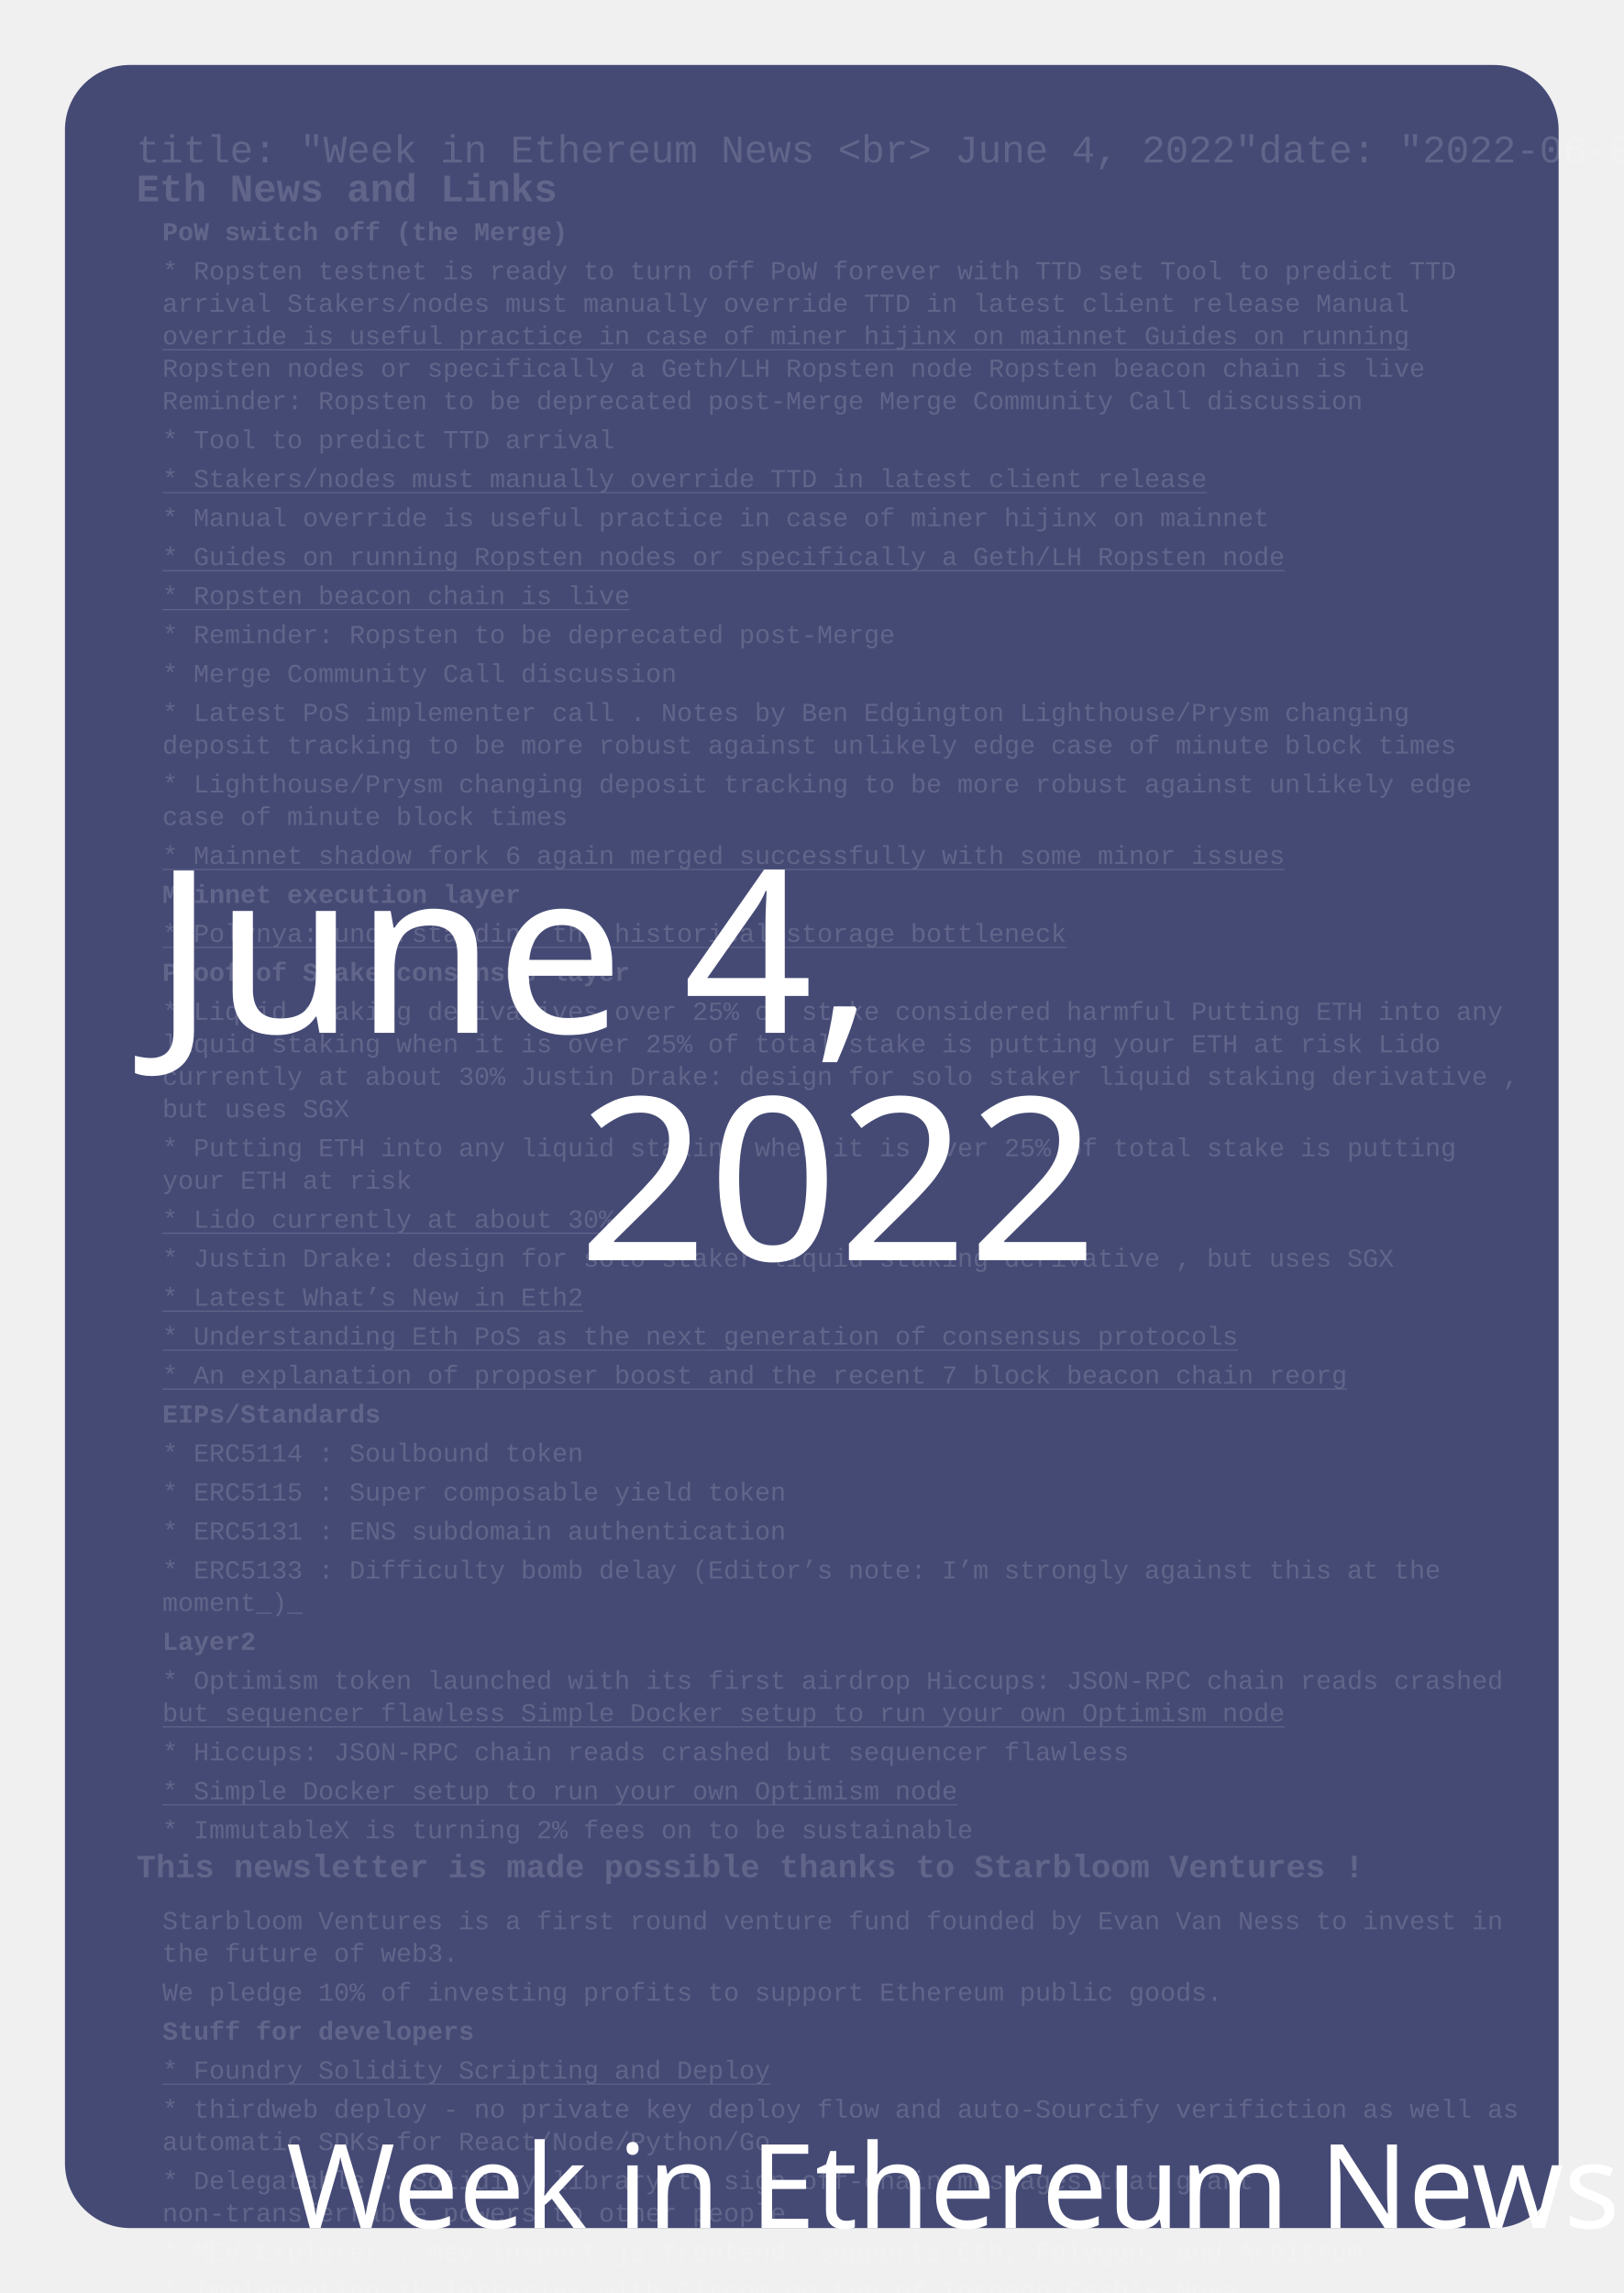
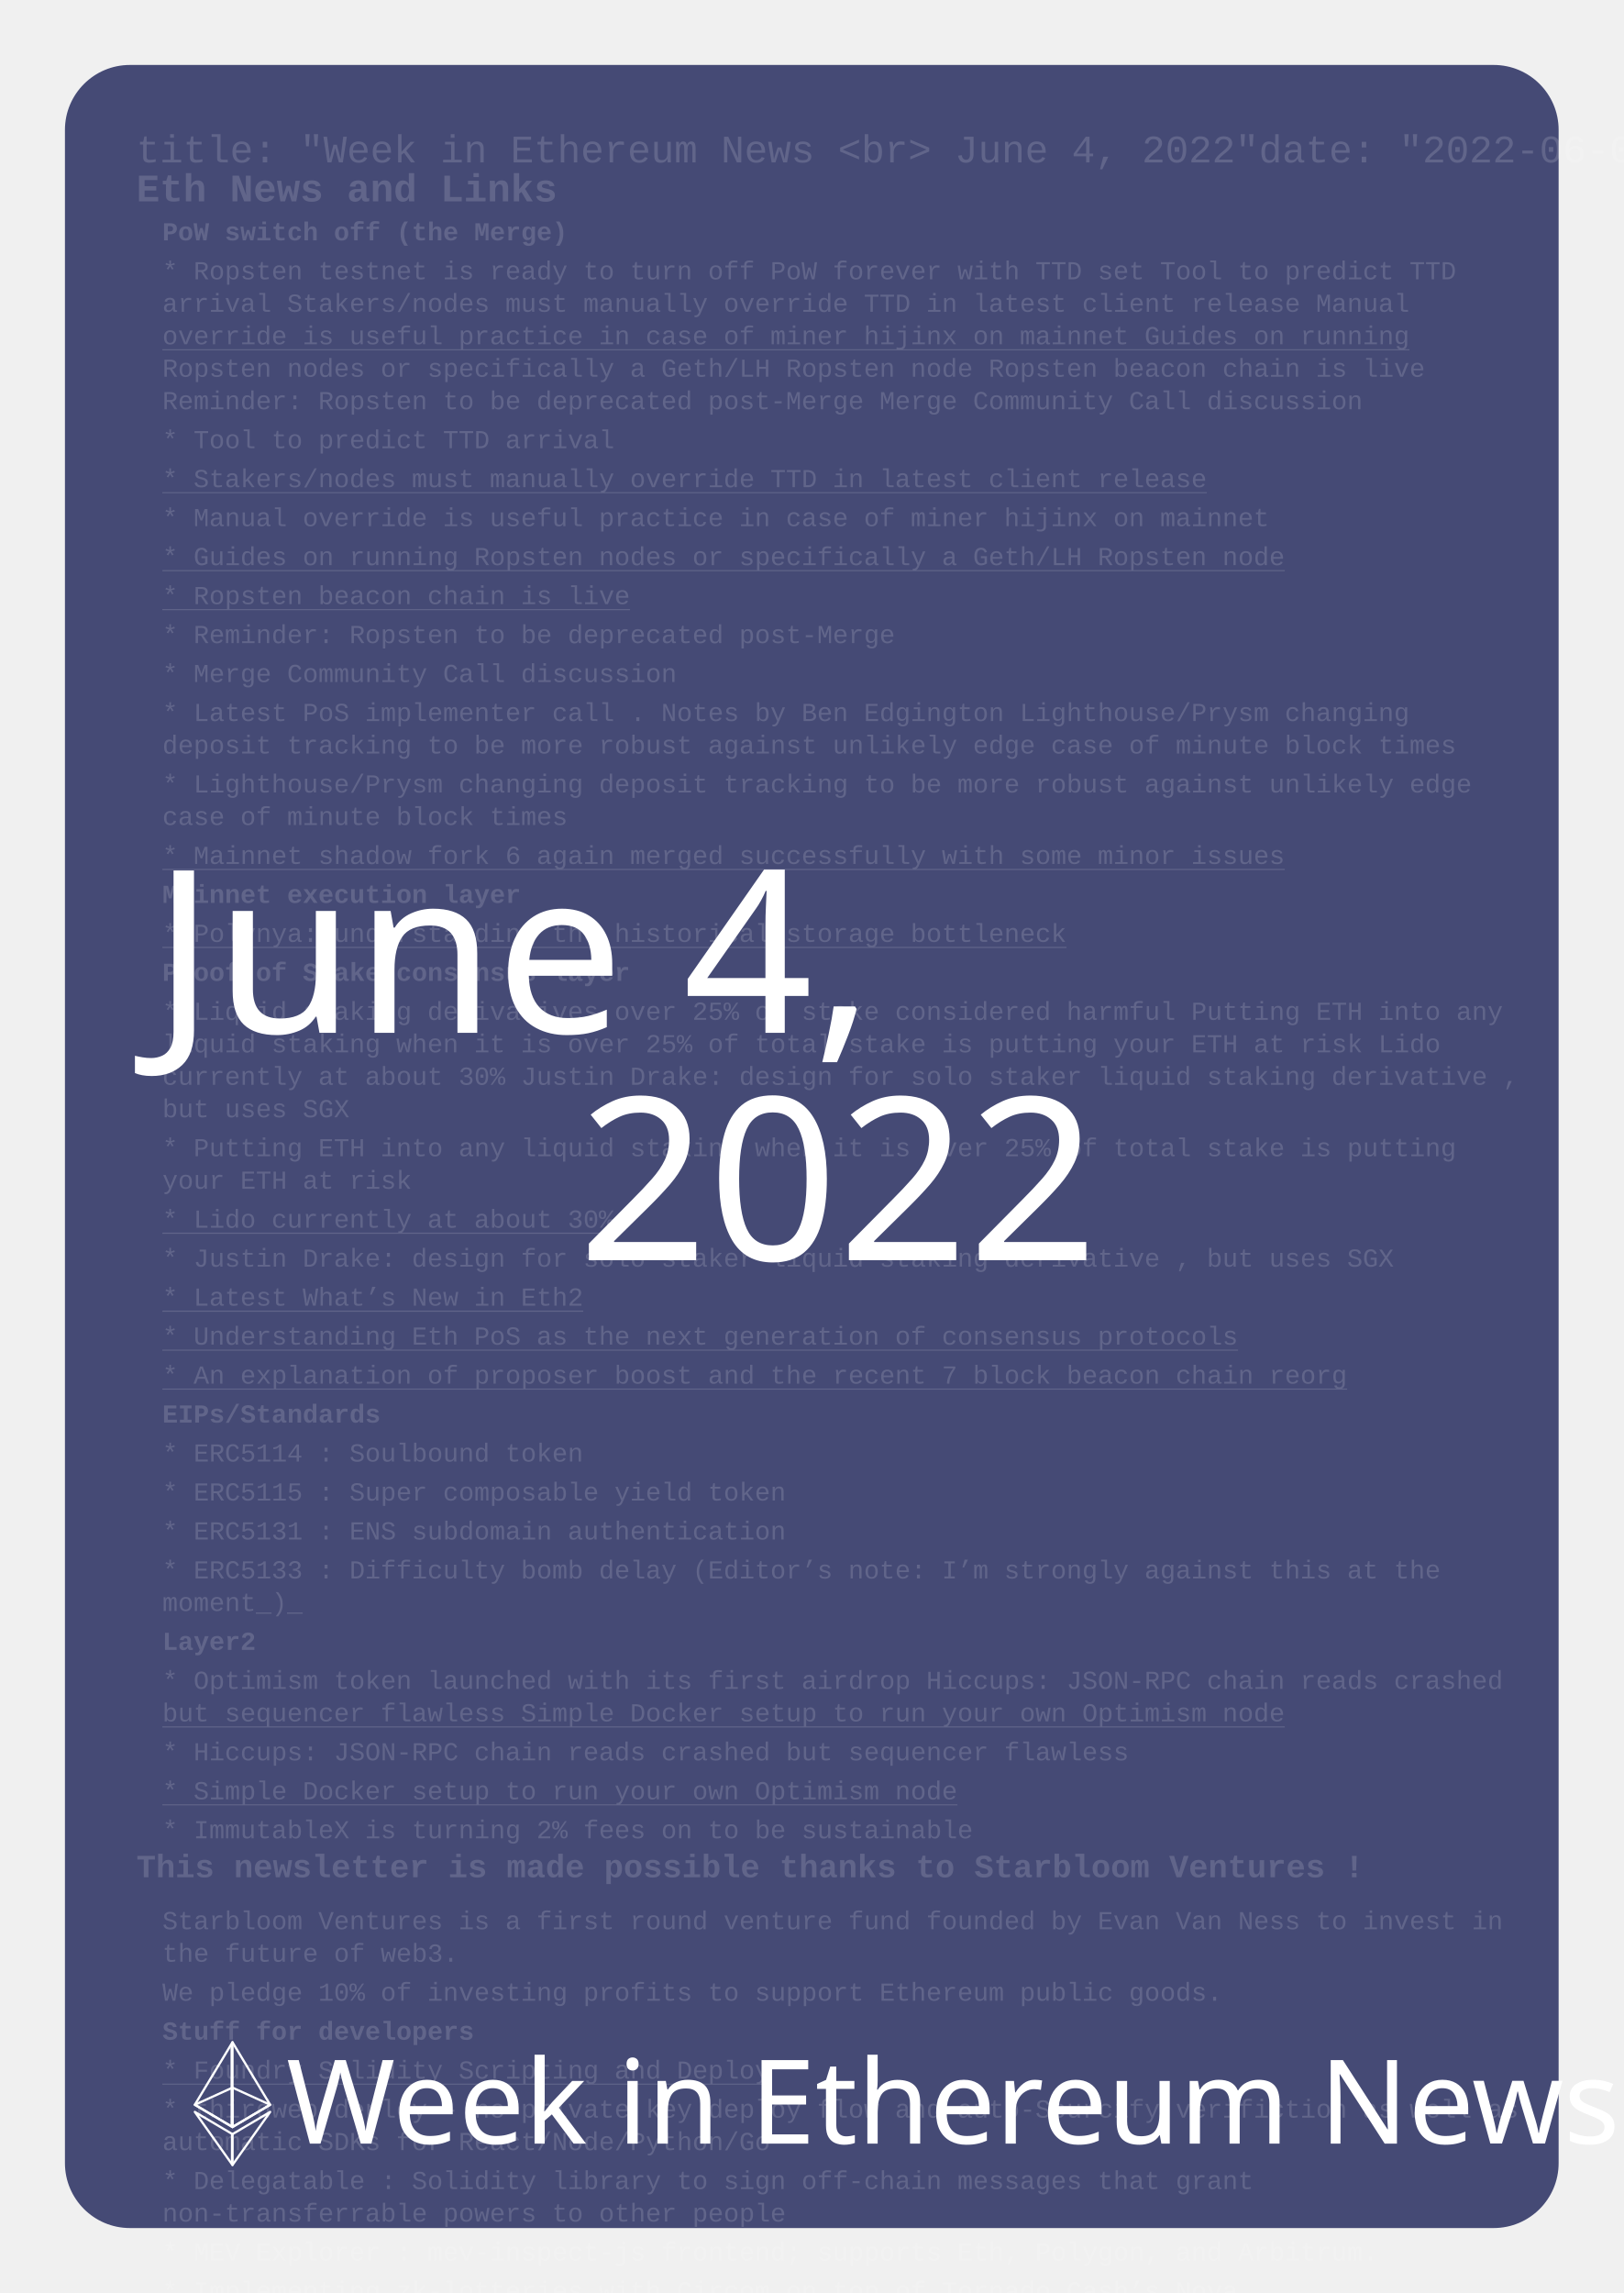
<svg xmlns="http://www.w3.org/2000/svg" id="week-in-ethereum-news" width="500" height="706" fill="none">
  <rect x="20" y="20" width="460" height="666" rx="20" fill="#454A75" />
  <text x="42" y="50" font-size="12px" font-family="Courier New" fill="#ffffff" opacity="0.15" font-weight="normal" text-decoration="none">title: "Week in Ethereum News &lt;br&gt; June 4, 2022"
date: "2022-06-04"</text>
  <text x="42" y="62" font-size="12px" font-family="Courier New" fill="#ffffff" opacity="0.15" font-weight="bold" text-decoration="none">Eth News and Links</text>
  <text x="50" y="74" font-size="8px" font-family="Courier New" fill="#ffffff" opacity="0.15" font-weight="bold" text-decoration="none">PoW switch off (the Merge)</text>
  <text x="50" y="86" font-size="8px" font-family="Courier New" fill="#ffffff" opacity="0.15" font-weight="normal" text-decoration="none">* Ropsten testnet is ready to turn off PoW forever with TTD set Tool to predict TTD</text>
  <text x="50" y="96" font-size="8px" font-family="Courier New" fill="#ffffff" opacity="0.15" font-weight="normal" text-decoration="none">arrival Stakers/nodes must manually override TTD in latest client release Manual</text>
  <text x="50" y="106" font-size="8px" font-family="Courier New" fill="#ffffff" opacity="0.15" font-weight="normal" text-decoration="underline">override is useful practice in case of miner hijinx on mainnet Guides on running</text>
  <text x="50" y="116" font-size="8px" font-family="Courier New" fill="#ffffff" opacity="0.15" font-weight="normal" text-decoration="none">Ropsten nodes or specifically a Geth/LH Ropsten node Ropsten beacon chain is live</text>
  <text x="50" y="126" font-size="8px" font-family="Courier New" fill="#ffffff" opacity="0.15" font-weight="normal" text-decoration="none">Reminder: Ropsten to be deprecated post-Merge Merge Community Call discussion</text>
  <text x="50" y="138" font-size="8px" font-family="Courier New" fill="#ffffff" opacity="0.15" font-weight="normal" text-decoration="none">* Tool to predict TTD arrival</text>
  <text x="50" y="150" font-size="8px" font-family="Courier New" fill="#ffffff" opacity="0.15" font-weight="normal" text-decoration="underline">* Stakers/nodes must manually override TTD in latest client release</text>
  <text x="50" y="162" font-size="8px" font-family="Courier New" fill="#ffffff" opacity="0.15" font-weight="normal" text-decoration="none">* Manual override is useful practice in case of miner hijinx on mainnet</text>
  <text x="50" y="174" font-size="8px" font-family="Courier New" fill="#ffffff" opacity="0.15" font-weight="normal" text-decoration="underline">* Guides on running Ropsten nodes or specifically a Geth/LH Ropsten node</text>
  <text x="50" y="186" font-size="8px" font-family="Courier New" fill="#ffffff" opacity="0.15" font-weight="normal" text-decoration="underline">* Ropsten beacon chain is live</text>
  <text x="50" y="198" font-size="8px" font-family="Courier New" fill="#ffffff" opacity="0.15" font-weight="normal" text-decoration="none">* Reminder: Ropsten to be deprecated post-Merge</text>
  <text x="50" y="210" font-size="8px" font-family="Courier New" fill="#ffffff" opacity="0.15" font-weight="normal" text-decoration="none">* Merge Community Call discussion</text>
  <text x="50" y="222" font-size="8px" font-family="Courier New" fill="#ffffff" opacity="0.15" font-weight="normal" text-decoration="none">* Latest PoS implementer call . Notes by Ben Edgington Lighthouse/Prysm changing</text>
  <text x="50" y="232" font-size="8px" font-family="Courier New" fill="#ffffff" opacity="0.15" font-weight="normal" text-decoration="none">deposit tracking to be more robust against unlikely edge case of minute block times</text>
  <text x="50" y="244" font-size="8px" font-family="Courier New" fill="#ffffff" opacity="0.15" font-weight="normal" text-decoration="none">* Lighthouse/Prysm changing deposit tracking to be more robust against unlikely edge</text>
  <text x="50" y="254" font-size="8px" font-family="Courier New" fill="#ffffff" opacity="0.15" font-weight="normal" text-decoration="none">case of minute block times</text>
  <text x="50" y="266" font-size="8px" font-family="Courier New" fill="#ffffff" opacity="0.15" font-weight="normal" text-decoration="underline">* Mainnet shadow fork 6 again merged successfully with some minor issues</text>
  <text x="50" y="278" font-size="8px" font-family="Courier New" fill="#ffffff" opacity="0.15" font-weight="bold" text-decoration="none">Mainnet execution layer</text>
  <text x="50" y="290" font-size="8px" font-family="Courier New" fill="#ffffff" opacity="0.15" font-weight="normal" text-decoration="underline">* Polynya: understanding the historical storage bottleneck</text>
  <text x="50" y="302" font-size="8px" font-family="Courier New" fill="#ffffff" opacity="0.15" font-weight="bold" text-decoration="none">Proof of Stake consensus layer</text>
  <text x="50" y="314" font-size="8px" font-family="Courier New" fill="#ffffff" opacity="0.15" font-weight="normal" text-decoration="none">* Liquid staking derivatives over 25% of stake considered harmful Putting ETH into any</text>
  <text x="50" y="324" font-size="8px" font-family="Courier New" fill="#ffffff" opacity="0.15" font-weight="normal" text-decoration="none">liquid staking when it is over 25% of total stake is putting your ETH at risk Lido</text>
  <text x="50" y="334" font-size="8px" font-family="Courier New" fill="#ffffff" opacity="0.15" font-weight="normal" text-decoration="none">currently at about 30% Justin Drake: design for solo staker liquid staking derivative ,</text>
  <text x="50" y="344" font-size="8px" font-family="Courier New" fill="#ffffff" opacity="0.15" font-weight="normal" text-decoration="none">but uses SGX</text>
  <text x="50" y="356" font-size="8px" font-family="Courier New" fill="#ffffff" opacity="0.15" font-weight="normal" text-decoration="none">* Putting ETH into any liquid staking when it is over 25% of total stake is putting</text>
  <text x="50" y="366" font-size="8px" font-family="Courier New" fill="#ffffff" opacity="0.15" font-weight="normal" text-decoration="none">your ETH at risk</text>
  <text x="50" y="378" font-size="8px" font-family="Courier New" fill="#ffffff" opacity="0.15" font-weight="normal" text-decoration="underline">* Lido currently at about 30%</text>
  <text x="50" y="390" font-size="8px" font-family="Courier New" fill="#ffffff" opacity="0.15" font-weight="normal" text-decoration="none">* Justin Drake: design for solo staker liquid staking derivative , but uses SGX</text>
  <text x="50" y="402" font-size="8px" font-family="Courier New" fill="#ffffff" opacity="0.15" font-weight="normal" text-decoration="underline">* Latest What’s New in Eth2</text>
  <text x="50" y="414" font-size="8px" font-family="Courier New" fill="#ffffff" opacity="0.15" font-weight="normal" text-decoration="underline">* Understanding Eth PoS as the next generation of consensus protocols</text>
  <text x="50" y="426" font-size="8px" font-family="Courier New" fill="#ffffff" opacity="0.15" font-weight="normal" text-decoration="underline">* An explanation of proposer boost and the recent 7 block beacon chain reorg</text>
  <text x="50" y="438" font-size="8px" font-family="Courier New" fill="#ffffff" opacity="0.15" font-weight="bold" text-decoration="none">EIPs/Standards</text>
  <text x="50" y="450" font-size="8px" font-family="Courier New" fill="#ffffff" opacity="0.15" font-weight="normal" text-decoration="none">* ERC5114 : Soulbound token</text>
  <text x="50" y="462" font-size="8px" font-family="Courier New" fill="#ffffff" opacity="0.15" font-weight="normal" text-decoration="none">* ERC5115 : Super composable yield token</text>
  <text x="50" y="474" font-size="8px" font-family="Courier New" fill="#ffffff" opacity="0.15" font-weight="normal" text-decoration="none">* ERC5131 : ENS subdomain authentication</text>
  <text x="50" y="486" font-size="8px" font-family="Courier New" fill="#ffffff" opacity="0.15" font-weight="normal" text-decoration="none">* ERC5133 : Difficulty bomb delay (Editor’s note: I’m strongly against this at the</text>
  <text x="50" y="496" font-size="8px" font-family="Courier New" fill="#ffffff" opacity="0.15" font-weight="normal" text-decoration="none">moment_)_</text>
  <text x="50" y="508" font-size="8px" font-family="Courier New" fill="#ffffff" opacity="0.15" font-weight="bold" text-decoration="none">Layer2</text>
  <text x="50" y="520" font-size="8px" font-family="Courier New" fill="#ffffff" opacity="0.15" font-weight="normal" text-decoration="none">* Optimism token launched with its first airdrop Hiccups: JSON-RPC chain reads crashed</text>
  <text x="50" y="530" font-size="8px" font-family="Courier New" fill="#ffffff" opacity="0.15" font-weight="normal" text-decoration="underline">but sequencer flawless Simple Docker setup to run your own Optimism node</text>
  <text x="50" y="542" font-size="8px" font-family="Courier New" fill="#ffffff" opacity="0.15" font-weight="normal" text-decoration="none">* Hiccups: JSON-RPC chain reads crashed but sequencer flawless</text>
  <text x="50" y="554" font-size="8px" font-family="Courier New" fill="#ffffff" opacity="0.15" font-weight="normal" text-decoration="underline">* Simple Docker setup to run your own Optimism node</text>
  <text x="50" y="566" font-size="8px" font-family="Courier New" fill="#ffffff" opacity="0.15" font-weight="normal" text-decoration="none">* ImmutableX is turning 2% fees on to be sustainable</text>
  <text x="42" y="578" font-size="10px" font-family="Courier New" fill="#ffffff" opacity="0.15" font-weight="bold" text-decoration="none">This newsletter is made possible thanks to Starbloom Ventures !</text>
  <text x="50" y="594" font-size="8px" font-family="Courier New" fill="#ffffff" opacity="0.15" font-weight="normal" text-decoration="none">Starbloom Ventures is a first round venture fund founded by Evan Van Ness to invest in</text>
  <text x="50" y="604" font-size="8px" font-family="Courier New" fill="#ffffff" opacity="0.15" font-weight="normal" text-decoration="none">the future of web3.</text>
  <text x="50" y="616" font-size="8px" font-family="Courier New" fill="#ffffff" opacity="0.15" font-weight="normal" text-decoration="none">We pledge 10% of investing profits to support Ethereum public goods.</text>
  <text x="50" y="628" font-size="8px" font-family="Courier New" fill="#ffffff" opacity="0.15" font-weight="bold" text-decoration="none">Stuff for developers</text>
  <text x="50" y="640" font-size="8px" font-family="Courier New" fill="#ffffff" opacity="0.15" font-weight="normal" text-decoration="underline">* Foundry Solidity Scripting and Deploy</text>
  <text x="50" y="652" font-size="8px" font-family="Courier New" fill="#ffffff" opacity="0.15" font-weight="normal" text-decoration="none">* thirdweb deploy - no private key deploy flow and auto-Sourcify verifiction as well as</text>
  <text x="50" y="662" font-size="8px" font-family="Courier New" fill="#ffffff" opacity="0.15" font-weight="normal" text-decoration="none">automatic SDKs for React/Node/Python/Go</text>
  <text x="50" y="674" font-size="8px" font-family="Courier New" fill="#ffffff" opacity="0.15" font-weight="normal" text-decoration="none">* Delegatable : Solidity library to sign off-chain messages that grant</text>
  <text x="50" y="684" font-size="8px" font-family="Courier New" fill="#ffffff" opacity="0.15" font-weight="normal" text-decoration="none">non-transferrable powers to other people</text>
  <text x="50" y="696" font-size="8px" font-family="Courier New" fill="#ffffff" opacity="0.15" font-weight="normal" text-decoration="none">* MEV Explorer : mev-inspect-js frontend; supports Eth, Polygon, and Arbitrum.</text>
  <text x="50" y="708" font-size="8px" font-family="Courier New" fill="#ffffff" opacity="0.15" font-weight="normal" text-decoration="none">* Implementing zk-lotteries with Circom on top of Tornado Cash’s Nova</text>
  <text x="50" y="720" font-size="8px" font-family="Courier New" fill="#ffffff" opacity="0.15" font-weight="bold" text-decoration="none">Security</text>
  <text x="50" y="732" font-size="8px" font-family="Courier New" fill="#ffffff" opacity="0.15" font-weight="normal" text-decoration="underline">* Metamask pays $120k bug bounty for iframe clickjacking vuln</text>
  <text x="50" y="744" font-size="8px" font-family="Courier New" fill="#ffffff" opacity="0.15" font-weight="normal" text-decoration="none">* Rocketpool employee’s computer exploited for 15 ETH</text>
  <text x="50" y="756" font-size="8px" font-family="Courier New" fill="#ffffff" opacity="0.15" font-weight="bold" text-decoration="none">Ecosystem</text>
  <text x="50" y="768" font-size="8px" font-family="Courier New" fill="#ffffff" opacity="0.15" font-weight="normal" text-decoration="none">* Skiff offers end-to-end encrypted email using your Eth wallet and ENS</text>
  <text x="50" y="780" font-size="8px" font-family="Courier New" fill="#ffffff" opacity="0.15" font-weight="normal" text-decoration="none">* A tweetstorm version of last week’s Eth roadmap explainer</text>
  <text x="50" y="792" font-size="8px" font-family="Courier New" fill="#ffffff" opacity="0.15" font-weight="normal" text-decoration="none">* Massdrop : a frontend to do a Merkle airdrop</text>
  <text x="50" y="804" font-size="8px" font-family="Courier New" fill="#ffffff" opacity="0.15" font-weight="bold" text-decoration="none">Application layer</text>
  <text x="50" y="816" font-size="8px" font-family="Courier New" fill="#ffffff" opacity="0.15" font-weight="normal" text-decoration="underline">* DeFiSaver live on Arbitrum and Optimism</text>
  <text x="50" y="828" font-size="8px" font-family="Courier New" fill="#ffffff" opacity="0.15" font-weight="normal" text-decoration="none">* Conviction voting using GTC to sort frontend display of Gitcoin grants</text>
  <text x="50" y="840" font-size="8px" font-family="Courier New" fill="#ffffff" opacity="0.15" font-weight="normal" text-decoration="none">* Proof of Integrity - a pilot program in Buenos Aires slums to ensure UBI doesn’t just</text>
  <text x="50" y="850" font-size="8px" font-family="Courier New" fill="#ffffff" opacity="0.15" font-weight="normal" text-decoration="none">go to those who don’t need it</text>
  <text x="50" y="862" font-size="8px" font-family="Courier New" fill="#ffffff" opacity="0.15" font-weight="normal" text-decoration="none">* 1inch integrates Synthetix atomic exchanges for less slippage on big trades</text>
  <text x="50" y="874" font-size="8px" font-family="Courier New" fill="#ffffff" opacity="0.15" font-weight="normal" text-decoration="none">* MobyMask : using web of trust to manage phishing reports</text>
  <text x="50" y="886" font-size="8px" font-family="Courier New" fill="#ffffff" opacity="0.15" font-weight="normal" text-decoration="none">* Rune’s Endgame plan for MakerDAO: a synthetic ETH product and a first metaDAO with</text>
  <text x="50" y="896" font-size="8px" font-family="Courier New" fill="#ffffff" opacity="0.15" font-weight="normal" text-decoration="none">yield farming</text>
  <text x="42" y="908" font-size="12px" font-family="Courier New" fill="#ffffff" opacity="0.15" font-weight="bold" text-decoration="none">Job Listings</text>
  <text x="50" y="920" font-size="8px" font-family="Courier New" fill="#ffffff" opacity="0.15" font-weight="normal" text-decoration="none">* Ethereum Foundation: generalist developer to drive strategic ecosystem inits</text>
  <text x="50" y="932" font-size="8px" font-family="Courier New" fill="#ffffff" opacity="0.15" font-weight="normal" text-decoration="none">* Sourcify: TypeScript/nodejs developer wanted</text>
  <text x="50" y="944" font-size="8px" font-family="Courier New" fill="#ffffff" opacity="0.15" font-weight="normal" text-decoration="none">* People Operations Lead at EF</text>
  <text x="50" y="956" font-size="8px" font-family="Courier New" fill="#ffffff" opacity="0.15" font-weight="normal" text-decoration="underline">* Remix: frontend React/Typescript dev</text>
  <text x="50" y="968" font-size="8px" font-family="Courier New" fill="#ffffff" opacity="0.15" font-weight="normal" text-decoration="none">* Hiring Coordinator wanted by EF</text>
  <text x="50" y="980" font-size="8px" font-family="Courier New" fill="#ffffff" opacity="0.15" font-weight="normal" text-decoration="none">Job listings: $600 for four issues (~75 character limit), payable in ETH/DAI/USDC to</text>
  <text x="50" y="990" font-size="8px" font-family="Courier New" fill="#ffffff" opacity="0.15" font-weight="normal" text-decoration="none">abcoathup.eth on mainnet/Arbitrum/Optimism.  Questions? abcoathup at-gmail</text>
  <text x="50" y="1002" font-size="8px" font-family="Courier New" fill="#ffffff" opacity="0.15" font-weight="bold" text-decoration="none">Regulation/business/tokens</text>
  <text x="50" y="1014" font-size="8px" font-family="Courier New" fill="#ffffff" opacity="0.15" font-weight="normal" text-decoration="none">* Nate Chastain charged with money laundering and wire fraud in SDNY for OpenSea</text>
  <text x="50" y="1024" font-size="8px" font-family="Courier New" fill="#ffffff" opacity="0.15" font-weight="normal" text-decoration="none">insider trading</text>
  <text x="50" y="1036" font-size="8px" font-family="Courier New" fill="#ffffff" opacity="0.15" font-weight="normal" text-decoration="none">* Pooly : buy NFT to support PoolTogether legal defense against the Liz Warren</text>
  <text x="50" y="1046" font-size="8px" font-family="Courier New" fill="#ffffff" opacity="0.15" font-weight="normal" text-decoration="none">staffer’s class action suit</text>
  <text x="50" y="1058" font-size="8px" font-family="Courier New" fill="#ffffff" opacity="0.15" font-weight="normal" text-decoration="underline">* Absurd lawsuit to hold all bZx founders and tokenholders liable for security bugs</text>
  <text x="50" y="1070" font-size="8px" font-family="Courier New" fill="#ffffff" opacity="0.15" font-weight="normal" text-decoration="underline">* ~25 academics/BigTech employees wrote a technically sloppy letter to Congress against</text>
  <text x="50" y="1080" font-size="8px" font-family="Courier New" fill="#ffffff" opacity="0.15" font-weight="normal" text-decoration="underline">crypto</text>
  <text x="50" y="1092" font-size="8px" font-family="Courier New" fill="#ffffff" opacity="0.15" font-weight="bold" text-decoration="none">General</text>
  <text x="50" y="1104" font-size="8px" font-family="Courier New" fill="#ffffff" opacity="0.15" font-weight="normal" text-decoration="none">* MS Word in Windows “Follina” unpatched zero-day vuln . Reminder: almost all loss of</text>
  <text x="50" y="1114" font-size="8px" font-family="Courier New" fill="#ffffff" opacity="0.15" font-weight="normal" text-decoration="none">crypto comes from Windows users. [ Disclosure: small MSFT shareholder for almost 30</text>
  <text x="50" y="1124" font-size="8px" font-family="Courier New" fill="#ffffff" opacity="0.15" font-weight="normal" text-decoration="none">years ]</text>
  <text x="50" y="1136" font-size="8px" font-family="Courier New" fill="#ffffff" opacity="0.15" font-weight="normal" text-decoration="underline">* WSJ reports that Fidelity is hiring to support Eth custody and trading services</text>
  <text x="50" y="1148" font-size="8px" font-family="Courier New" fill="#ffffff" opacity="0.15" font-weight="normal" text-decoration="underline">* Coinbase rescinding offers that employees had already accepted after promising 2</text>
  <text x="50" y="1158" font-size="8px" font-family="Courier New" fill="#ffffff" opacity="0.15" font-weight="normal" text-decoration="underline">weeks ago that they wouldn’t</text>
  <text x="50" y="1170" font-size="8px" font-family="Courier New" fill="#ffffff" opacity="0.15" font-weight="normal" text-decoration="underline">Follow @WeekinEthNews to find out what the most clicked links are. Follow</text>
  <text x="50" y="1180" font-size="8px" font-family="Courier New" fill="#ffffff" opacity="0.15" font-weight="normal" text-decoration="none">@evan_van_ness and @abcoathup to get most of the week’s news in real time.</text>
  <text x="50" y="1192" font-size="8px" font-family="Courier New" fill="#ffffff" opacity="0.15" font-weight="normal" text-decoration="underline">Permalink for this week’s issue:</text>
  <text x="50" y="1202" font-size="8px" font-family="Courier New" fill="#ffffff" opacity="0.15" font-weight="normal" text-decoration="underline">https://weekinethereumnews.com/week-in-ethereum-news-june-4-2022/</text>
  <text x="42" y="1214" font-size="12px" font-family="Courier New" fill="#ffffff" opacity="0.15" font-weight="bold" text-decoration="none">Upcoming Dates of Note</text>
  <text x="50" y="1226" font-size="8px" font-family="Courier New" fill="#ffffff" opacity="0.15" font-weight="normal" text-decoration="none">(new/changes in bold )</text>
  <text x="50" y="1238" font-size="8px" font-family="Courier New" fill="#ffffff" opacity="0.15" font-weight="normal" text-decoration="underline">* Jun 8-23 – Gitcoin Grants Round 14</text>
  <text x="50" y="1250" font-size="8px" font-family="Courier New" fill="#ffffff" opacity="0.15" font-weight="normal" text-decoration="none">* Jun 10 – Austin DeFi summit</text>
  <text x="50" y="1262" font-size="8px" font-family="Courier New" fill="#ffffff" opacity="0.15" font-weight="normal" text-decoration="underline">* Jun 10-12 – ETHPrague</text>
  <text x="50" y="1274" font-size="8px" font-family="Courier New" fill="#ffffff" opacity="0.15" font-weight="normal" text-decoration="underline">* Jun 20-23 – NFT.NYC</text>
  <text x="50" y="1286" font-size="8px" font-family="Courier New" fill="#ffffff" opacity="0.15" font-weight="bold" text-decoration="none">* Jun 24-26 – ETH NYC (ETH Global)</text>
  <text x="50" y="1298" font-size="8px" font-family="Courier New" fill="#ffffff" opacity="0.15" font-weight="normal" text-decoration="none">* Jul 1 – Data Availability Sampling proposals due</text>
  <text x="50" y="1310" font-size="8px" font-family="Courier New" fill="#ffffff" opacity="0.15" font-weight="normal" text-decoration="underline">* Jul 6-8 – ETHBarcelona</text>
  <text x="50" y="1322" font-size="8px" font-family="Courier New" fill="#ffffff" opacity="0.15" font-weight="normal" text-decoration="none">* Jul 8 – ETH Seattle summit</text>
  <text x="50" y="1334" font-size="8px" font-family="Courier New" fill="#ffffff" opacity="0.15" font-weight="normal" text-decoration="none">* Jul 19-21 – EthCC 5 (Paris)</text>
  <text x="50" y="1346" font-size="8px" font-family="Courier New" fill="#ffffff" opacity="0.15" font-weight="normal" text-decoration="underline">* Aug 5-13 – ETH Seoul</text>
  <text x="50" y="1358" font-size="8px" font-family="Courier New" fill="#ffffff" opacity="0.15" font-weight="normal" text-decoration="underline">* Aug 8-10 – ETHToronto</text>
  <text x="50" y="1370" font-size="8px" font-family="Courier New" fill="#ffffff" opacity="0.15" font-weight="normal" text-decoration="underline">* Aug 11-14 – ETH LATAM (Buenos Aires)</text>
  <text x="50" y="1382" font-size="8px" font-family="Courier New" fill="#ffffff" opacity="0.15" font-weight="bold" text-decoration="none">* Aug 19-21 – ETHMexicoCity (ETH Global)</text>
  <text x="50" y="1394" font-size="8px" font-family="Courier New" fill="#ffffff" opacity="0.15" font-weight="normal" text-decoration="none">* Aug 27-28 – DeFi Security Summit (Stanford)</text>
  <text x="50" y="1406" font-size="8px" font-family="Courier New" fill="#ffffff" opacity="0.15" font-weight="normal" text-decoration="none">* Aug 28 – DeFi San Francisco summit</text>
  <text x="50" y="1418" font-size="8px" font-family="Courier New" fill="#ffffff" opacity="0.15" font-weight="normal" text-decoration="none">* Aug 29-31 – Science of Blockchain Conference (Stanford)</text>
  <text x="50" y="1430" font-size="8px" font-family="Courier New" fill="#ffffff" opacity="0.15" font-weight="normal" text-decoration="none">* Sep 1-4 – ETHWarsaw (hackathon &amp; conference)</text>
  <text x="50" y="1442" font-size="8px" font-family="Courier New" fill="#ffffff" opacity="0.15" font-weight="normal" text-decoration="underline">* Sep 2-4 – ETHSantiago</text>
  <text x="50" y="1454" font-size="8px" font-family="Courier New" fill="#ffffff" opacity="0.15" font-weight="normal" text-decoration="underline">* Sep 2-28 – ETHOnline</text>
  <text x="50" y="1466" font-size="8px" font-family="Courier New" fill="#ffffff" opacity="0.15" font-weight="normal" text-decoration="none">* Sep 6-9 – MCON 2 (Denver)</text>
  <text x="50" y="1478" font-size="8px" font-family="Courier New" fill="#ffffff" opacity="0.15" font-weight="normal" text-decoration="none">* Sep 12-14 – DappCon (Berlin)</text>
  <text x="50" y="1490" font-size="8px" font-family="Courier New" fill="#ffffff" opacity="0.15" font-weight="normal" text-decoration="none">* Sep 27-29 – Ethereum SP (São Paulo)</text>
  <text x="50" y="1502" font-size="8px" font-family="Courier New" fill="#ffffff" opacity="0.15" font-weight="bold" text-decoration="none">* Oct 7-9 – ETHBogotá (ETH Global)</text>
  <text x="50" y="1514" font-size="8px" font-family="Courier New" fill="#ffffff" opacity="0.15" font-weight="normal" text-decoration="none">* Oct 11-14 – Devcon 6 (Bogotá)</text>
  <text x="50" y="1526" font-size="8px" font-family="Courier New" fill="#ffffff" opacity="0.15" font-weight="bold" text-decoration="none">* Nov 4-6 – ETHSanFrancisco (ETH Global)</text>
  <text x="50" y="1538" font-size="8px" font-family="Courier New" fill="#ffffff" opacity="0.15" font-weight="normal" text-decoration="underline">* Nov 18-20 – ETHGlobal Web3 Weekend</text>
  <text x="50" y="1550" font-size="8px" font-family="Courier New" fill="#ffffff" opacity="0.15" font-weight="normal" text-decoration="none">* Dec 1-4 – ETHDownUnder (Sydney)</text>
  <text x="50" y="1562" font-size="8px" font-family="Courier New" fill="#ffffff" opacity="0.15" font-weight="bold" text-decoration="none">* Dec 2-4 – ETHIndia (ETH Global)</text>
  <text x="50" y="1574" font-size="8px" font-family="Courier New" fill="#ffffff" opacity="0.15" font-weight="bold" text-decoration="none">Sign up to receive this newsletter weekly</text>
  <text fill="#ffffff" font-family="Calibri" font-size="70" font-weight="300">
    <tspan x="47.009" y="318">June 4,</tspan>
    <tspan x="177.989" y="388">2022</tspan>
  </text>
-   <g transform="translate(0, 611)">
+   <g transform="translate(20, 300) scale(0.8)">
    <path d="m64.496 411-.317 1.076v31.228l.317.316 14.495-8.568L64.496 411Z" stroke="#fff" stroke-width=".866" stroke-linecap="round" stroke-linejoin="round" />
    <path d="M64.496 411 50 435.052l14.496 8.568V411Zm0 35.365-.179.218v11.124l.179.521L79 437.801l-14.504 8.564Z" stroke="#fff" stroke-width=".866" stroke-linecap="round" stroke-linejoin="round" />
    <path d="M64.496 458.228v-11.863L50 437.801l14.496 20.427Zm0-14.608 14.495-8.568-14.495-6.589v15.157ZM50 435.052l14.496 8.568v-15.157L50 435.052Z" stroke="#fff" stroke-width=".866" stroke-linecap="round" stroke-linejoin="round" />
  </g>
-   <text fill="#ffffff" font-family="Calibri" font-size="36" x="88.195" y="686">Week in Ethereum News</text>
+   <text fill="#ffffff" font-family="Calibri" font-size="36" x="88.195" y="660">Week in Ethereum News</text>
  <style>
      .wienText {font-family: "Courier New"; fill: white; opacity: .15;}
      .h2 {font-size: 12px;}
      .h3 {font-size: 10px;}
      .tiny {font-size: 8px;}
      .link {text-decoration: underline;}
    </style>
</svg>
